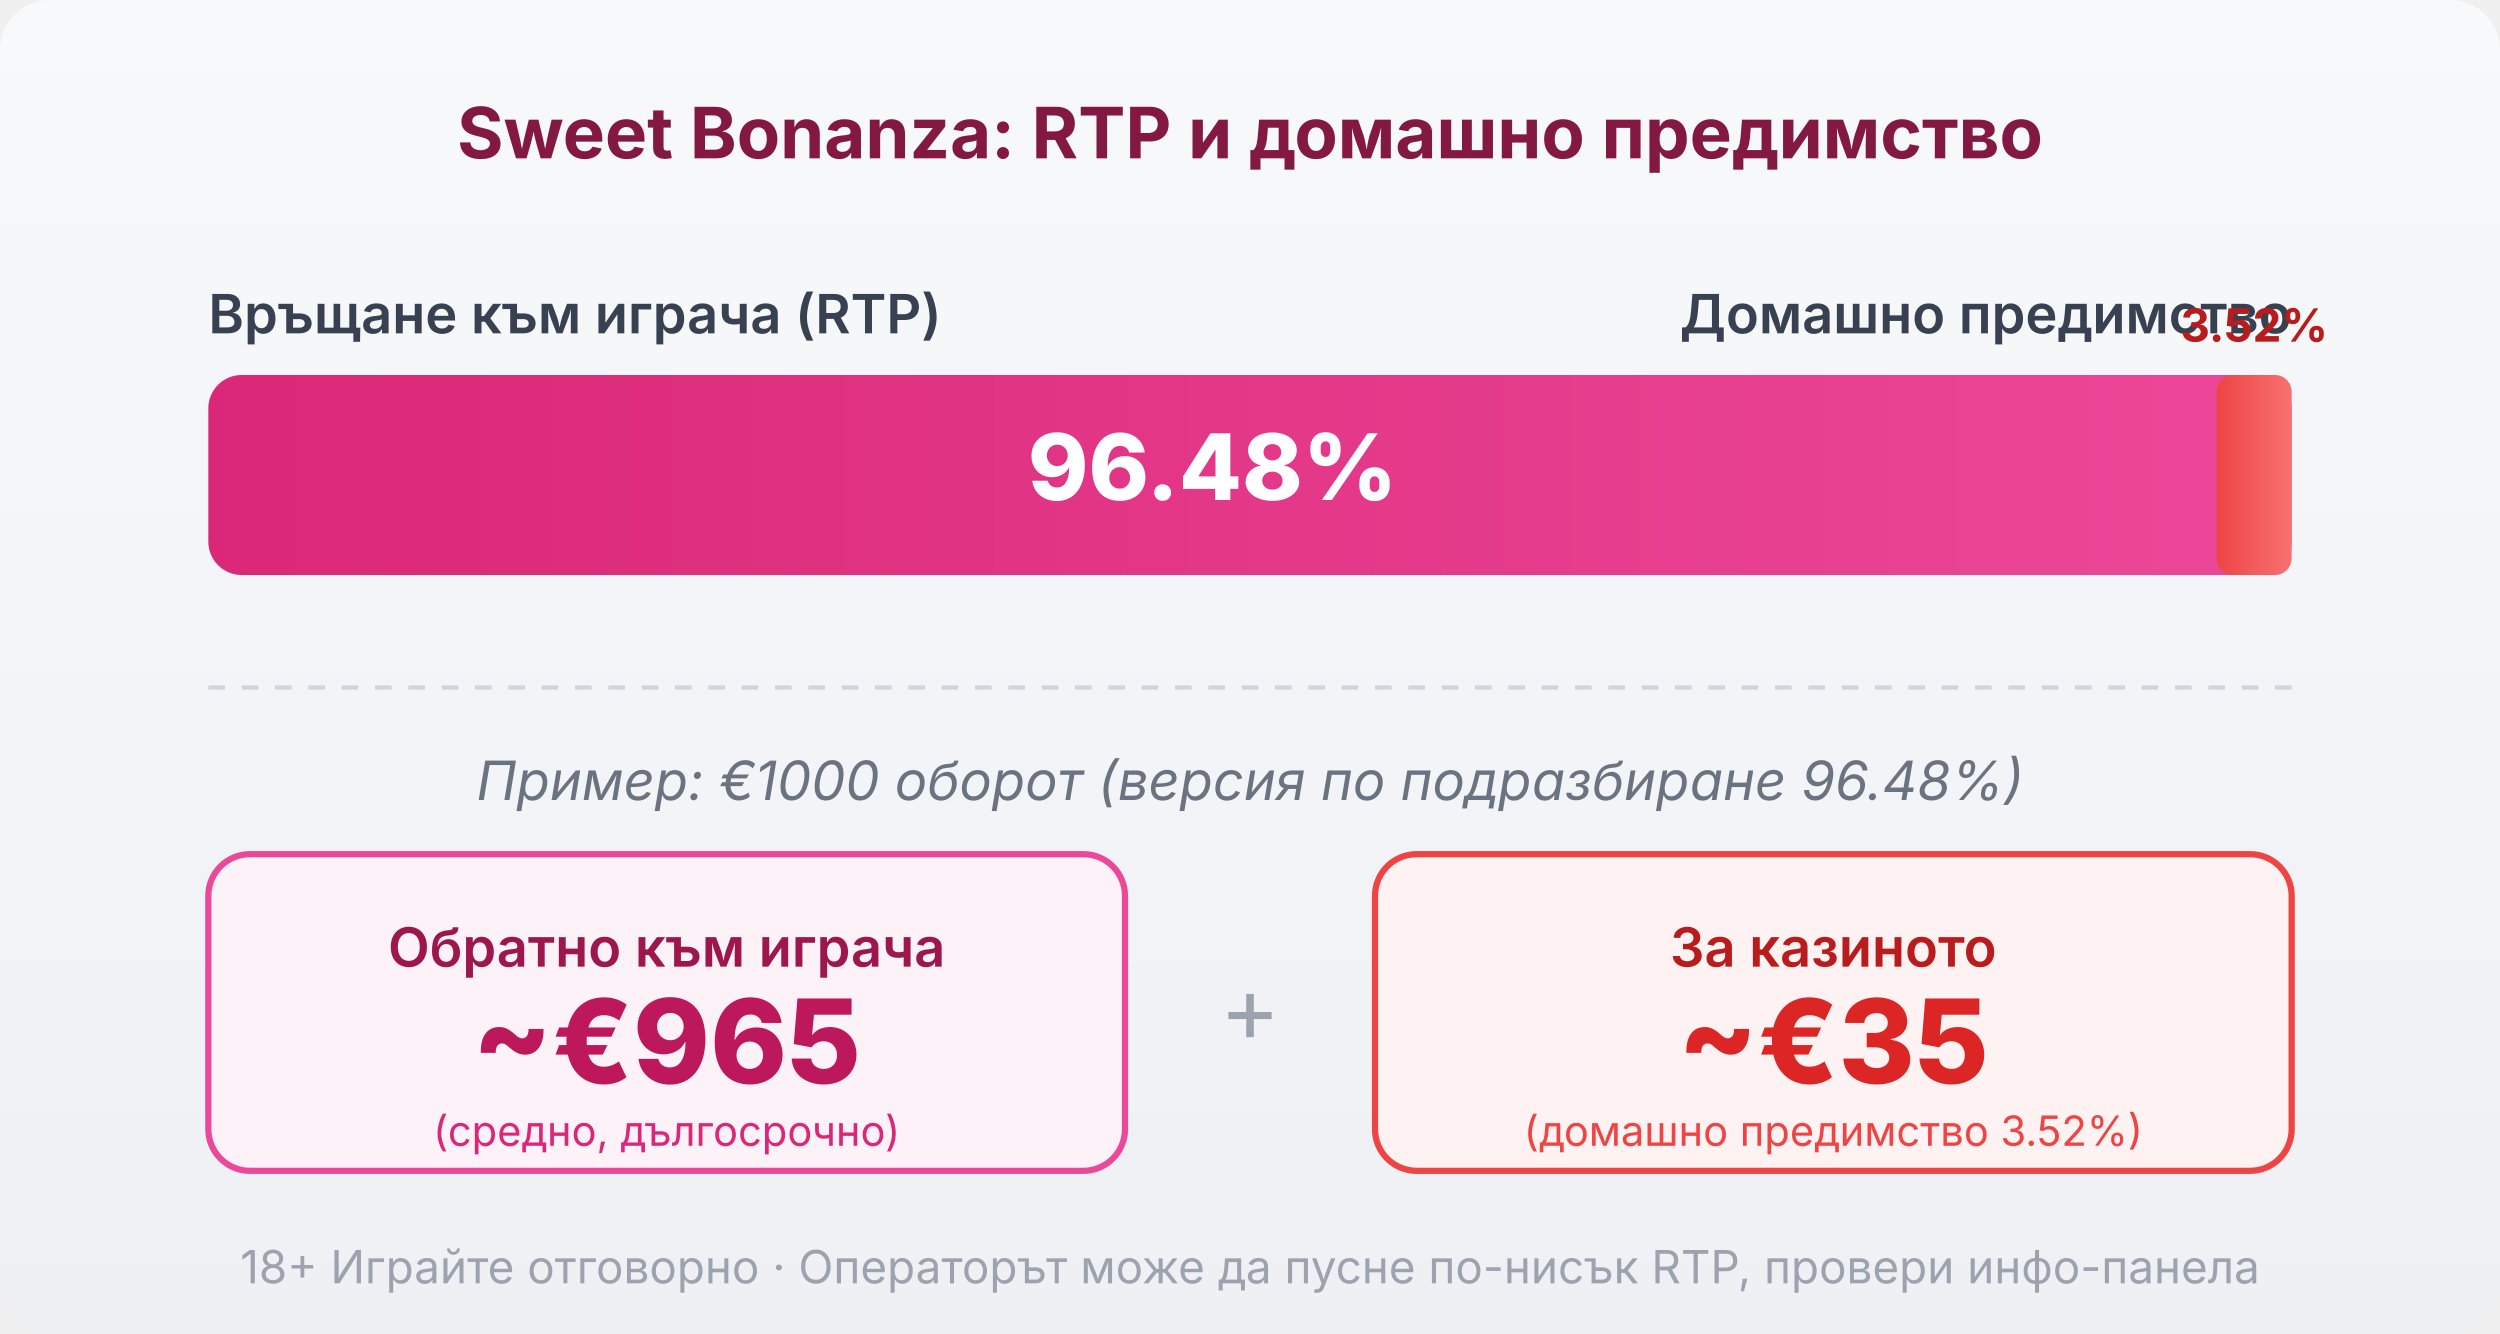
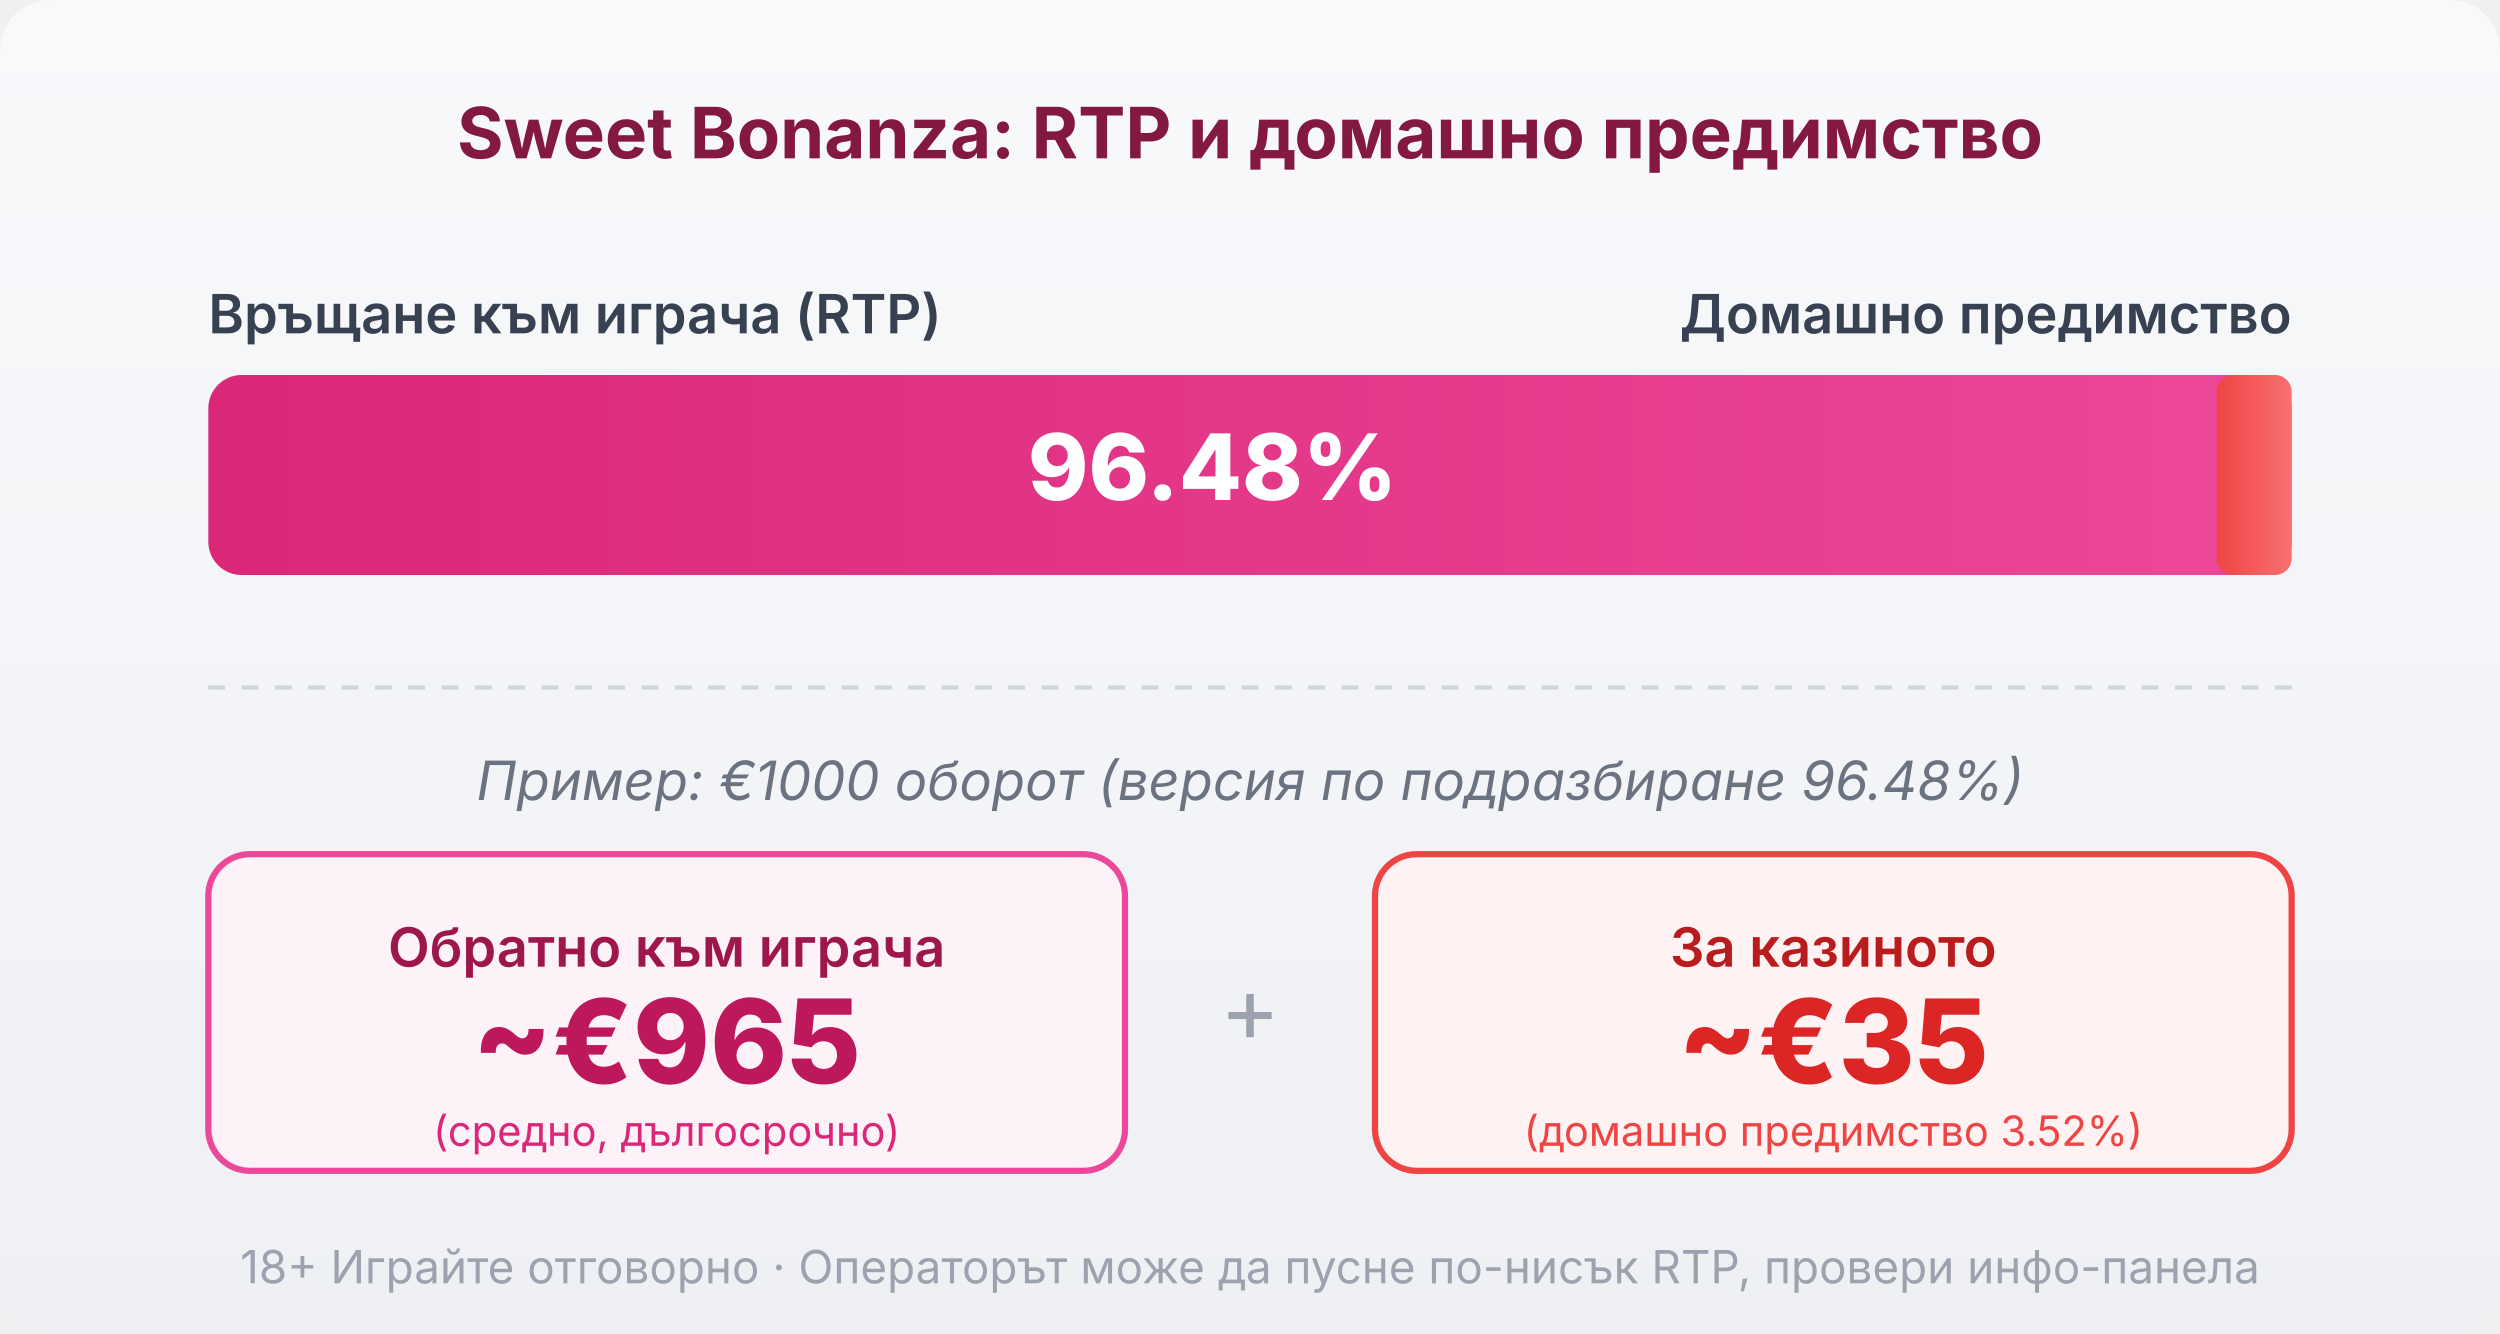
<svg xmlns="http://www.w3.org/2000/svg" viewBox="0 0 600 320" width="600" height="320" role="img" aria-label="Sweet Bonanza RTP 96.48% и домашно предимство 3.52%: при €1000 оборот средно €965 се връщат на играча, €35 остават за казиното">
  <defs>
    <linearGradient id="bg" x1="0" y1="0" x2="0" y2="1">
      <stop offset="0%" stop-color="#f8f9fb" />
      <stop offset="100%" stop-color="#eef0f4" />
    </linearGradient>
    <linearGradient id="playerBar" x1="0" y1="0" x2="1" y2="0">
      <stop offset="0%" stop-color="#db2777" />
      <stop offset="100%" stop-color="#ec4899" />
    </linearGradient>
    <linearGradient id="houseBar" x1="0" y1="0" x2="1" y2="0">
      <stop offset="0%" stop-color="#ef4444" />
      <stop offset="100%" stop-color="#f87171" />
    </linearGradient>
  </defs>
  <rect width="600" height="320" rx="12" ry="12" fill="url(#bg)" />
  <text x="300" y="38" font-family="system-ui, -apple-system, sans-serif" font-size="17" font-weight="700" fill="#831843" text-anchor="middle">Sweet Bonanza: RTP и домашно предимство</text>
  <text x="50" y="80" font-family="system-ui, -apple-system, sans-serif" font-size="13" fill="#374151" font-weight="600">Връщане към играча (RTP)</text>
  <text x="550" y="80" font-family="system-ui, -apple-system, sans-serif" font-size="13" fill="#374151" font-weight="600" text-anchor="end">Домашно предимство</text>
  <rect x="50" y="90" width="500" height="48" rx="8" fill="#e5e7eb" />
  <rect x="50" y="90" width="500" height="48" rx="8" fill="url(#playerBar)" />
  <rect x="532" y="90" width="18" height="48" rx="4" fill="url(#houseBar)" />
  <text x="291" y="120" font-family="system-ui, -apple-system, sans-serif" font-size="22" font-weight="800" fill="#ffffff" text-anchor="middle">96.48%</text>
-   <text x="541" y="82" font-family="system-ui, -apple-system, sans-serif" font-size="11" font-weight="700" fill="#b91c1c" text-anchor="middle">3.52%</text>
  <line x1="50" y1="165" x2="550" y2="165" stroke="#d1d5db" stroke-width="1" stroke-dasharray="4,4" />
  <text x="300" y="192" font-family="system-ui, -apple-system, sans-serif" font-size="13" fill="#6b7280" text-anchor="middle" font-style="italic">Пример: €1000 оборот (версия по подразбиране 96.48%)</text>
  <rect x="50" y="205" width="220" height="76" rx="10" fill="#fdf2f8" stroke="#ec4899" stroke-width="1.5" />
  <text x="160" y="232" font-family="system-ui, -apple-system, sans-serif" font-size="13" fill="#9d174d" text-anchor="middle" font-weight="600">Обратно към играча</text>
  <text x="160" y="260" font-family="system-ui, -apple-system, sans-serif" font-size="28" font-weight="800" fill="#be185d" text-anchor="middle">~€965</text>
  <text x="160" y="275" font-family="system-ui, -apple-system, sans-serif" font-size="10" fill="#db2777" text-anchor="middle">(средно, дългосрочно)</text>
  <rect x="330" y="205" width="220" height="76" rx="10" fill="#fef2f2" stroke="#ef4444" stroke-width="1.5" />
  <text x="440" y="232" font-family="system-ui, -apple-system, sans-serif" font-size="13" fill="#b91c1c" text-anchor="middle" font-weight="600">За казиното</text>
  <text x="440" y="260" font-family="system-ui, -apple-system, sans-serif" font-size="28" font-weight="800" fill="#dc2626" text-anchor="middle">~€35</text>
  <text x="440" y="275" font-family="system-ui, -apple-system, sans-serif" font-size="10" fill="#ef4444" text-anchor="middle">(домашно предимство 3.52%)</text>
  <text x="300" y="250" font-family="system-ui, -apple-system, sans-serif" font-size="22" fill="#9ca3af" text-anchor="middle">+</text>
  <text x="300" y="308" font-family="system-ui, -apple-system, sans-serif" font-size="11" fill="#9ca3af" text-anchor="middle">18+ Играйте отговорно · Операторът може да пусне по-нисък RTP, провери инфо-панела</text>
</svg>
